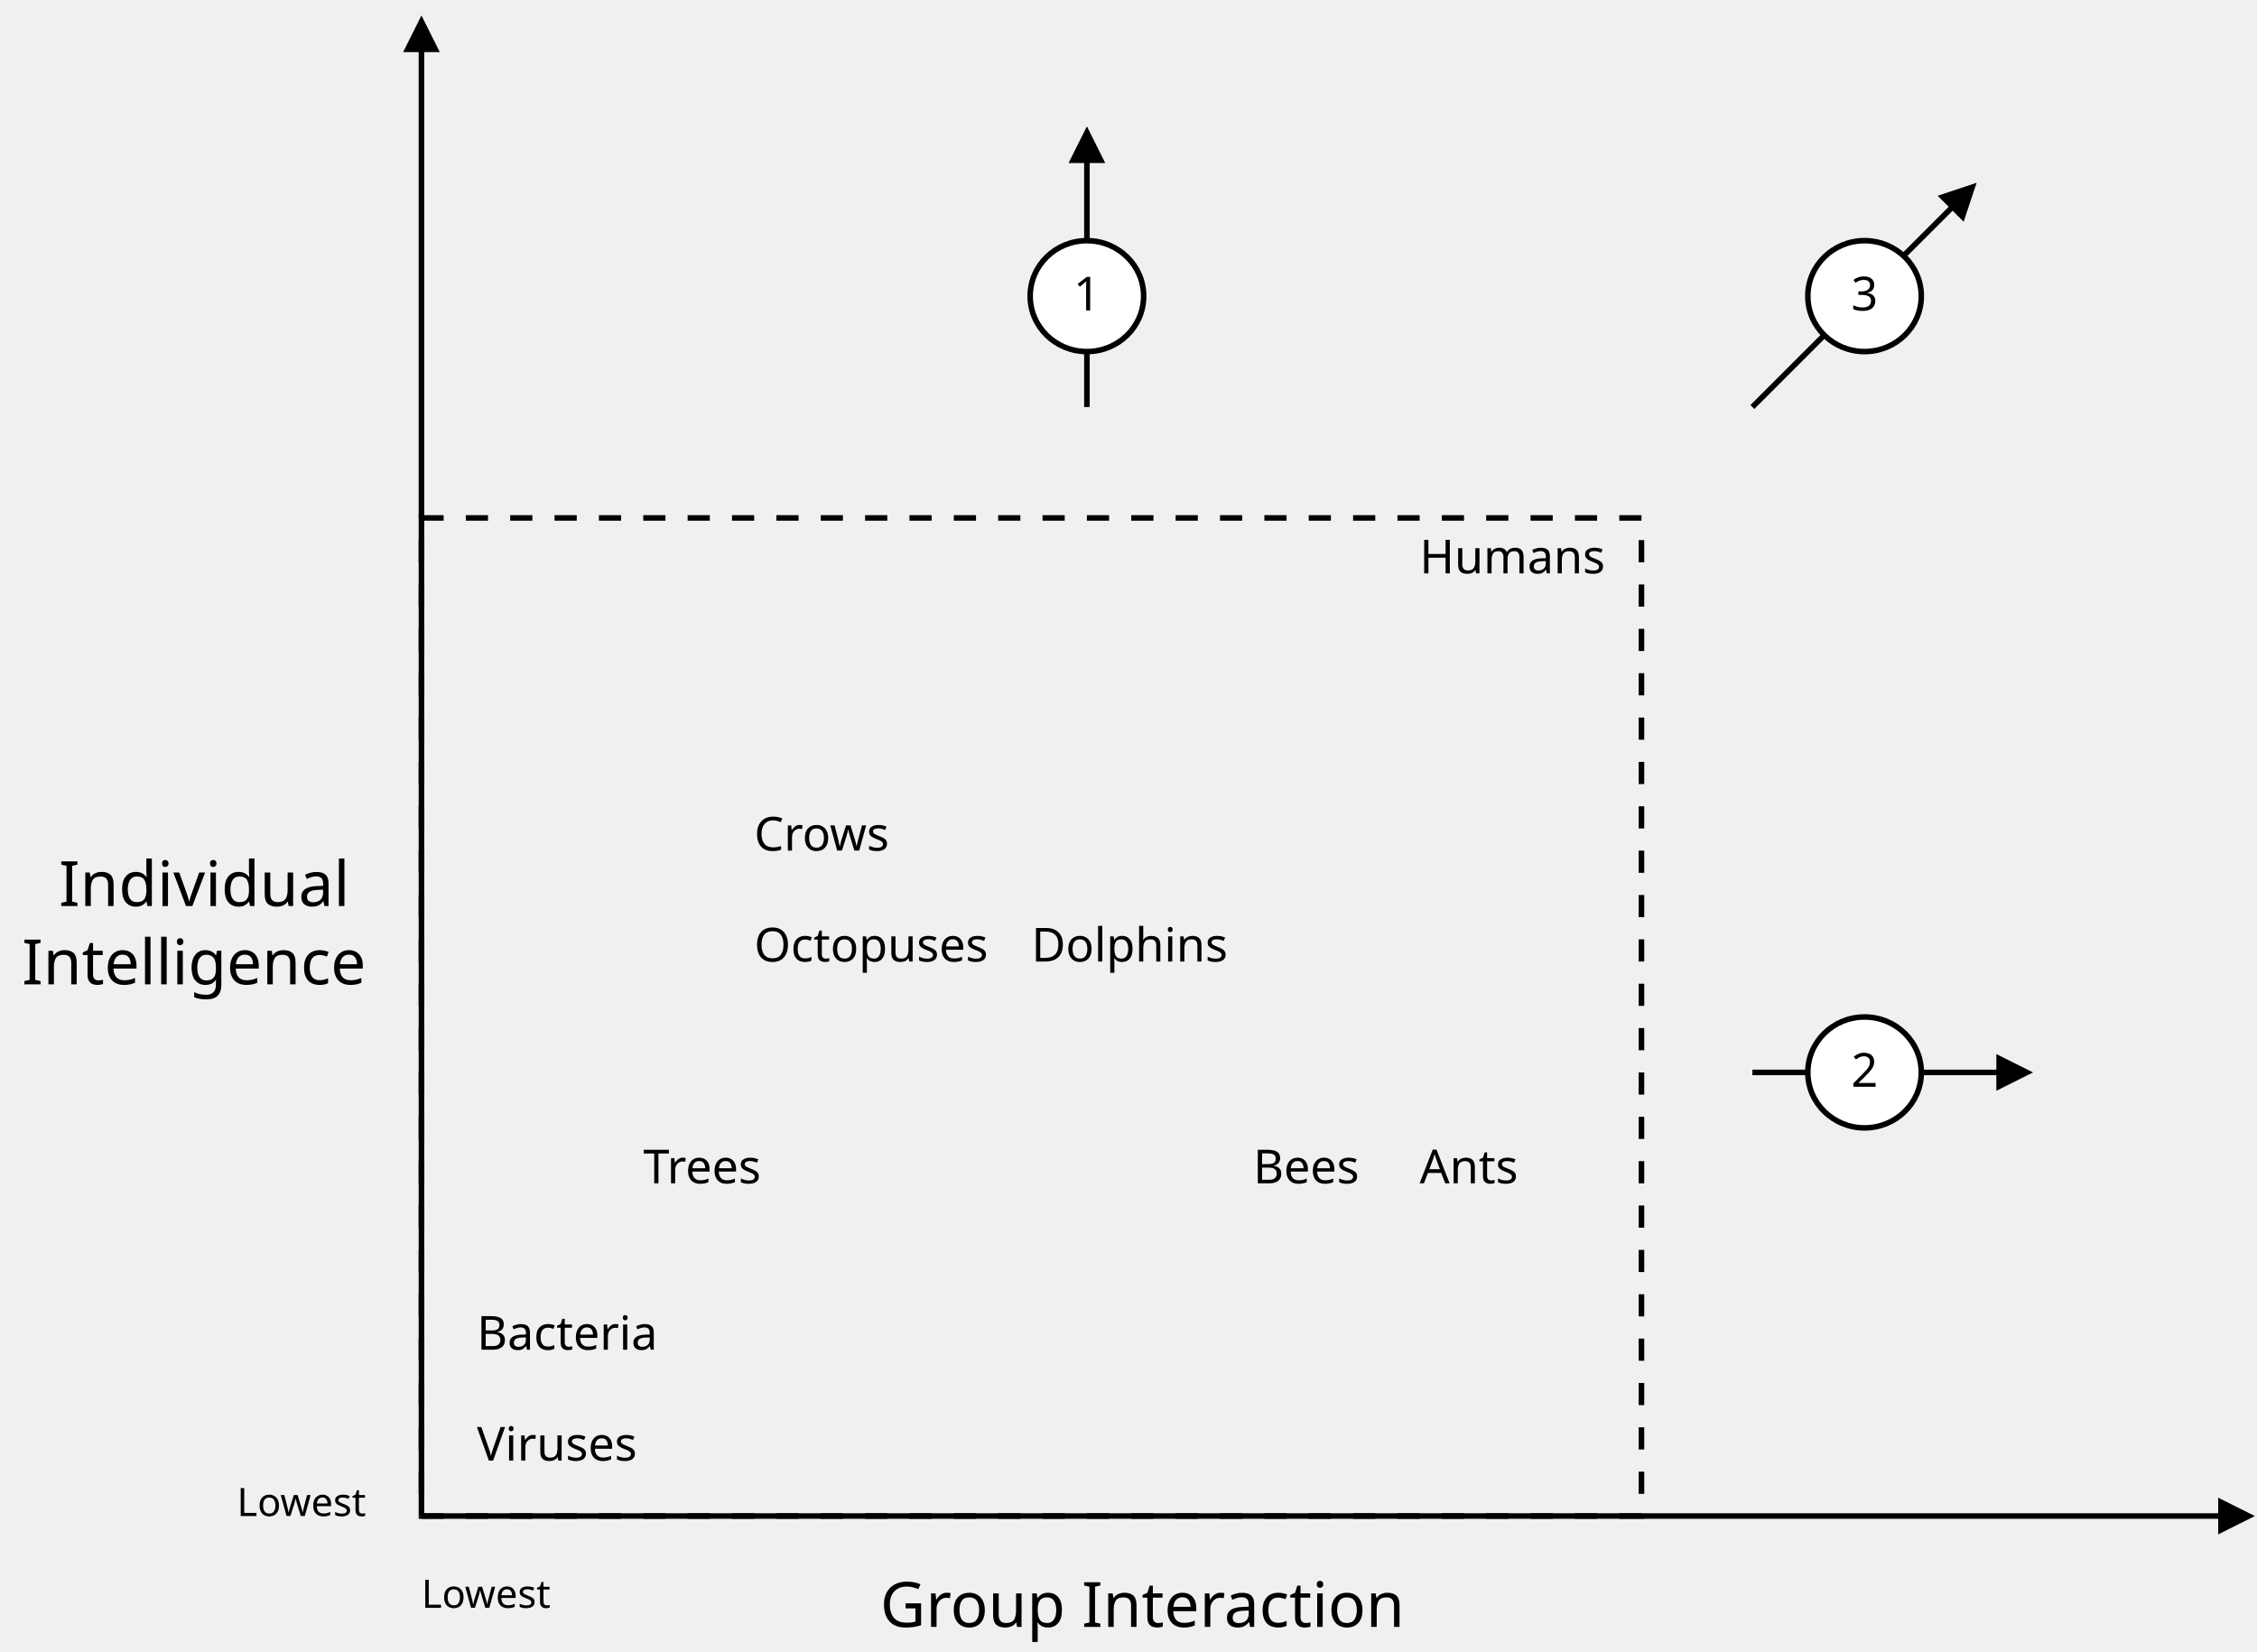
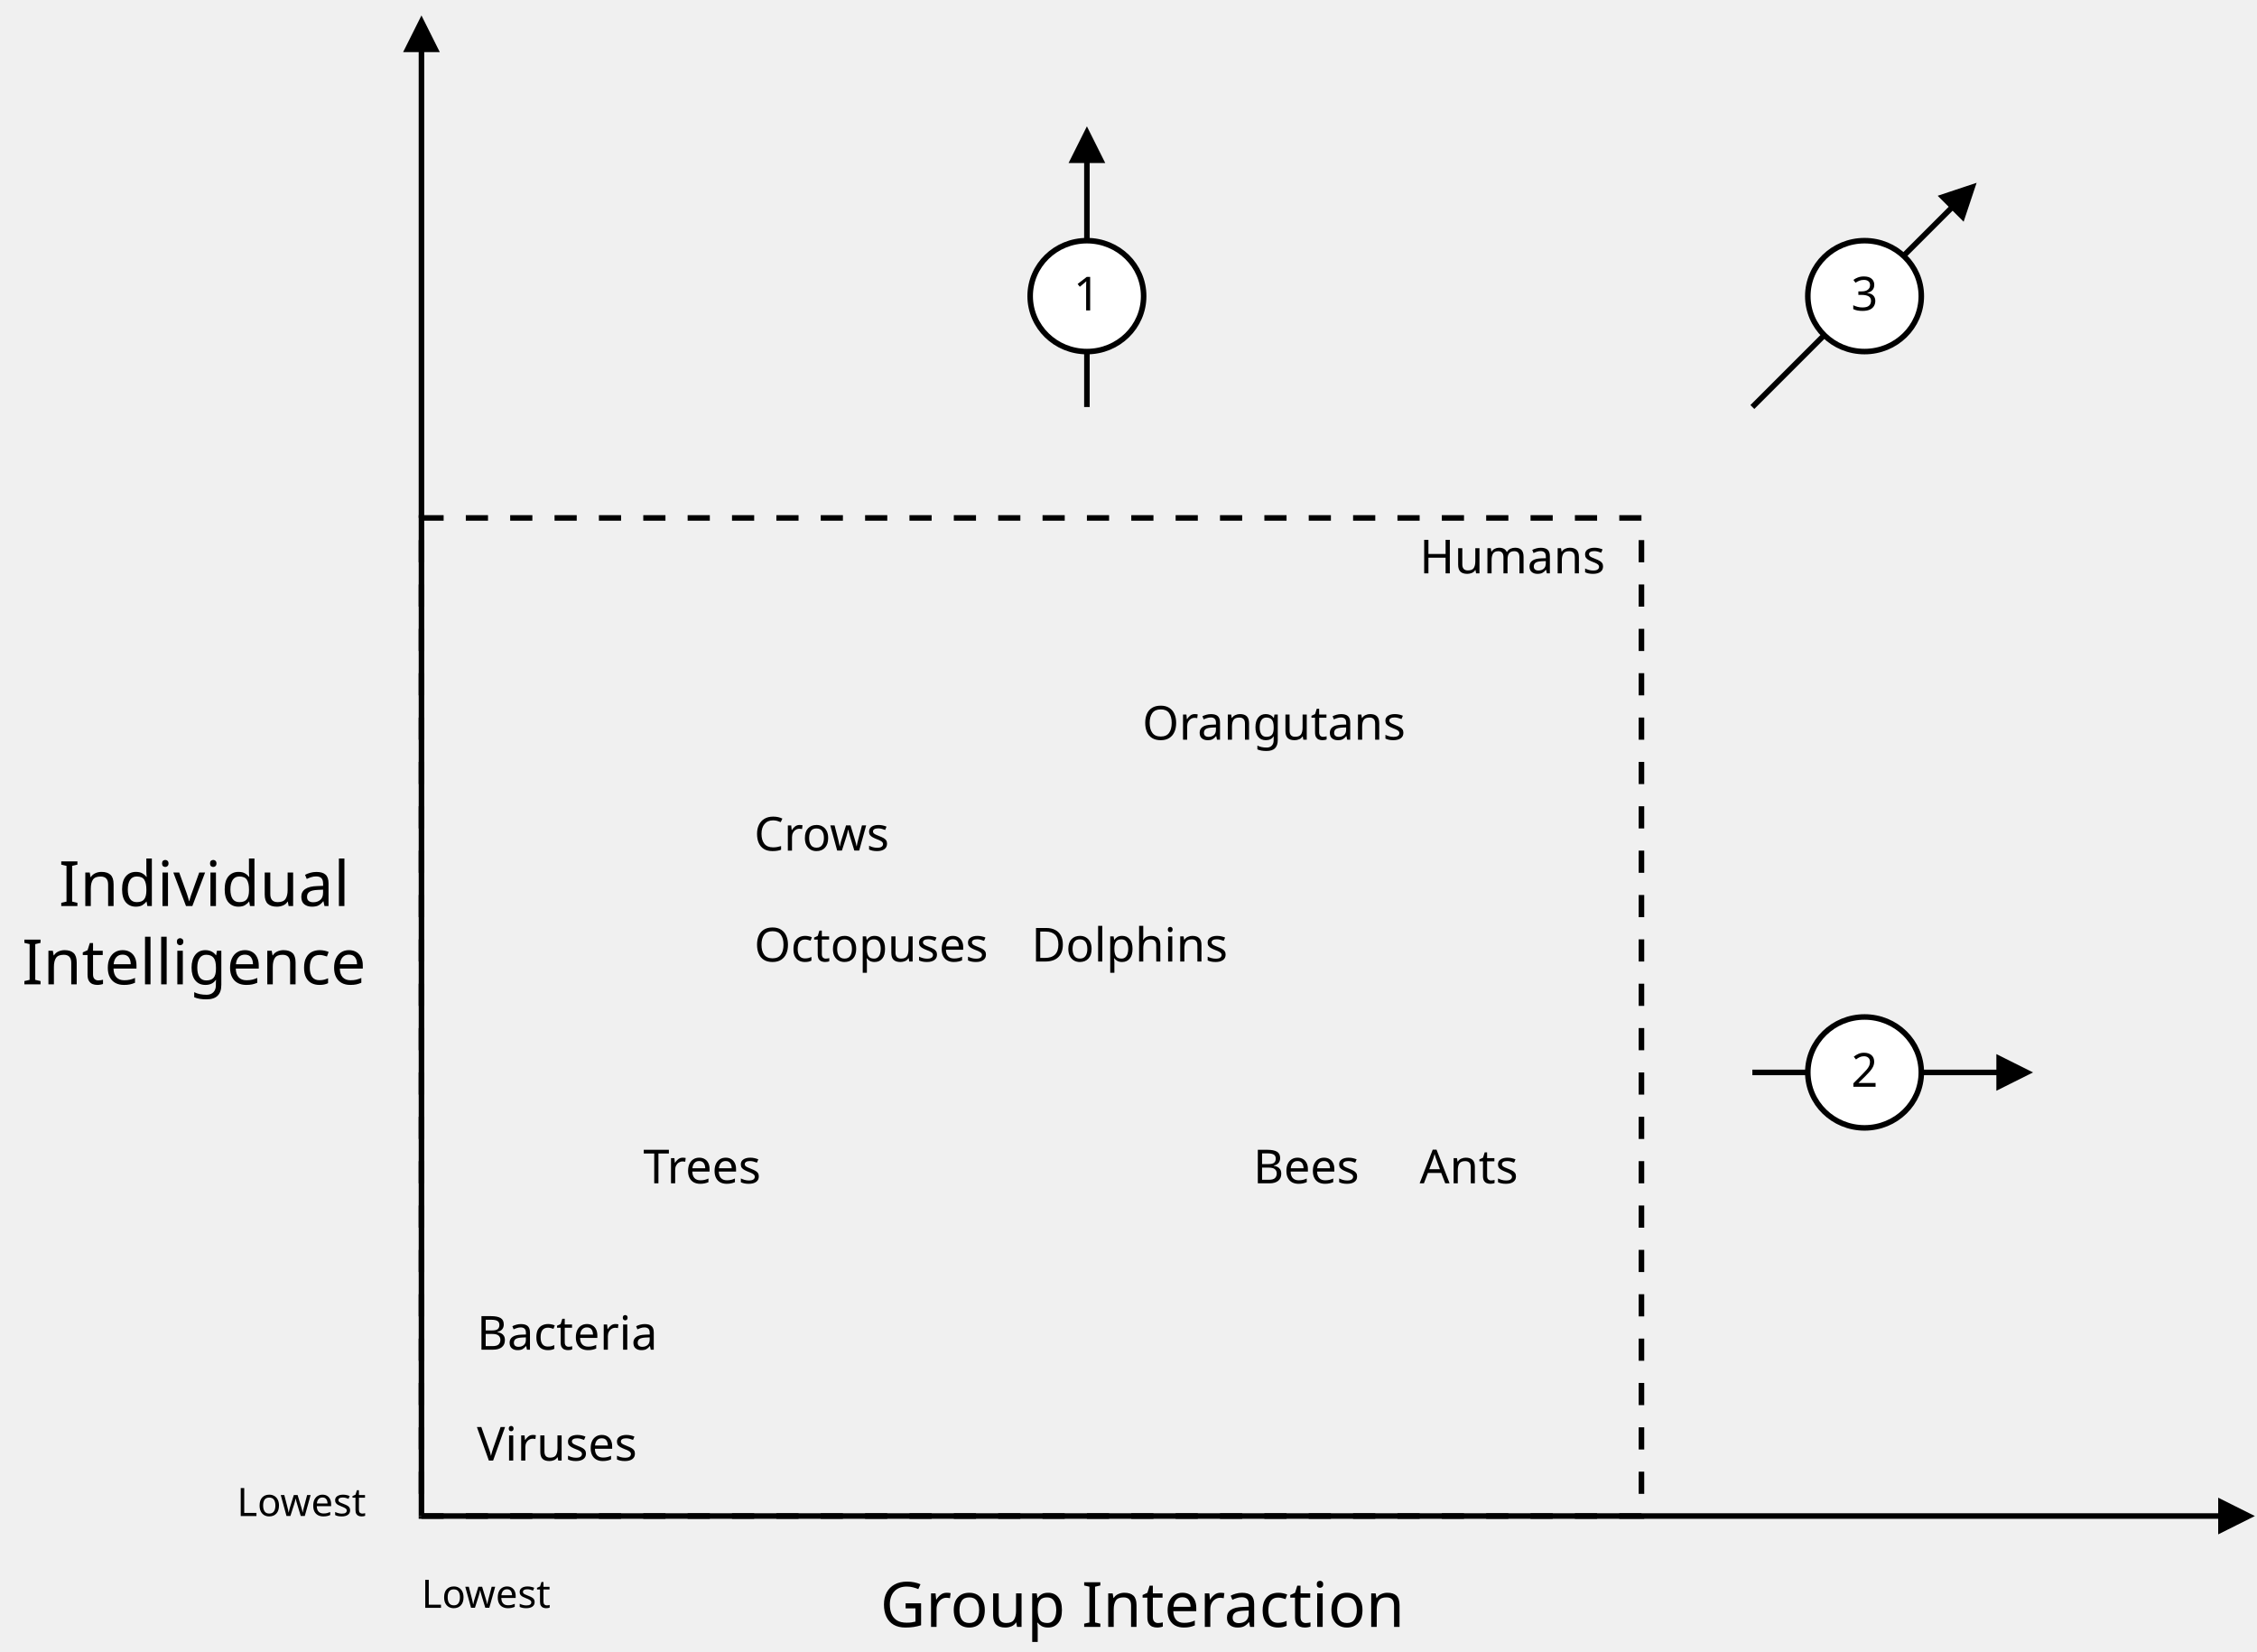
<svg xmlns="http://www.w3.org/2000/svg" width="41cm" height="30cm" viewBox="228 -23 814 588">
  <g>
    <rect style="fill: none; fill-opacity:0; stroke-width: 2; stroke-dasharray: 8; stroke: #000000" x="380" y="160" width="440" height="360" />
    <text font-size="12.8" style="fill: #000000;text-anchor:middle;font-family:sans-serif;font-style:normal;font-weight:normal" x="600" y="343.9">
      <tspan x="600" y="343.9" />
    </text>
  </g>
  <text font-size="22.578" style="fill: #000000;text-anchor:end;font-family:sans-serif;font-style:normal;font-weight:normal" x="360" y="300">
    <tspan x="360" y="300">Individual</tspan>
    <tspan x="360" y="328.222">Intelligence</tspan>
  </text>
  <text font-size="22.578" style="fill: #000000;text-anchor:middle;font-family:sans-serif;font-style:normal;font-weight:normal" x="640" y="560">
    <tspan x="640" y="560">Group Interaction</tspan>
  </text>
  <text font-size="16.933" style="fill: #000000;text-anchor:start;font-family:sans-serif;font-style:normal;font-weight:normal" x="400" y="500">
    <tspan x="400" y="500">Viruses</tspan>
  </text>
  <text font-size="16.933" style="fill: #000000;text-anchor:start;font-family:sans-serif;font-style:normal;font-weight:normal" x="400" y="460">
    <tspan x="400" y="460">Bacteria</tspan>
  </text>
  <text font-size="16.933" style="fill: #000000;text-anchor:start;font-family:sans-serif;font-style:normal;font-weight:normal" x="740" y="180">
    <tspan x="740" y="180">Humans</tspan>
  </text>
  <text font-size="16.933" style="fill: #000000;text-anchor:start;font-family:sans-serif;font-style:normal;font-weight:normal" x="460" y="400">
    <tspan x="460" y="400">Trees</tspan>
  </text>
  <text font-size="16.933" style="fill: #000000;text-anchor:start;font-family:sans-serif;font-style:normal;font-weight:normal" x="500" y="320">
    <tspan x="500" y="320">Octopuses</tspan>
  </text>
  <text font-size="16.933" style="fill: #000000;text-anchor:start;font-family:sans-serif;font-style:normal;font-weight:normal" x="600" y="320">
    <tspan x="600" y="320">Dolphins</tspan>
  </text>
  <text font-size="16.933" style="fill: #000000;text-anchor:start;font-family:sans-serif;font-style:normal;font-weight:normal" x="680" y="400">
    <tspan x="680" y="400">Bees</tspan>
  </text>
  <text font-size="16.933" style="fill: #000000;text-anchor:start;font-family:sans-serif;font-style:normal;font-weight:normal" x="740" y="400">
    <tspan x="740" y="400">Ants</tspan>
  </text>
  <text font-size="14.111" style="fill: #000000;text-anchor:start;font-family:sans-serif;font-style:normal;font-weight:normal" x="380" y="553.1">
    <tspan x="380" y="553.1">Lowest</tspan>
  </text>
  <text font-size="14.111" style="fill: #000000;text-anchor:end;font-family:sans-serif;font-style:normal;font-weight:normal" x="360" y="520">
    <tspan x="360" y="520">Lowest</tspan>
  </text>
  <text font-size="16.933" style="fill: #000000;text-anchor:start;font-family:sans-serif;font-style:normal;font-weight:normal" x="500" y="280">
    <tspan x="500" y="280">Crows</tspan>
  </text>
  <g>
    <line style="fill: none; fill-opacity:0; stroke-width: 2; stroke: #000000" x1="380" y1="520" x2="1029" y2="520" />
    <polygon style="fill: #000000" points="1029,525 1039,520 1029,515 " />
    <polygon style="fill: none; fill-opacity:0; stroke-width: 2; stroke: #000000" points="1029,525 1039,520 1029,515 " />
  </g>
  <g>
    <line style="fill: none; fill-opacity:0; stroke-width: 2; stroke: #000000" x1="380" y1="520" x2="380" y2="-9" />
    <polygon style="fill: #000000" points="385,-9 380,-19 375,-9 " />
    <polygon style="fill: none; fill-opacity:0; stroke-width: 2; stroke: #000000" points="385,-9 380,-19 375,-9 " />
  </g>
  <g>
    <g>
      <line style="fill: none; fill-opacity:0; stroke-width: 2; stroke: #000000" x1="620" y1="120" x2="620" y2="31" />
      <polygon style="fill: #000000" points="625,31 620,21 615,31 " />
      <polygon style="fill: none; fill-opacity:0; stroke-width: 2; stroke: #000000" points="625,31 620,21 615,31 " />
    </g>
    <g>
      <ellipse style="fill: #ffffff" cx="620" cy="80" rx="20.464" ry="20" />
      <ellipse style="fill: none; fill-opacity:0; stroke-width: 2; stroke: #000000" cx="620" cy="80" rx="20.464" ry="20" />
      <text font-size="16.933" style="fill: #000000;text-anchor:middle;font-family:sans-serif;font-style:normal;font-weight:normal" x="620" y="85.167">
        <tspan x="620" y="85.167">1</tspan>
      </text>
    </g>
  </g>
  <g>
    <g>
      <line style="fill: none; fill-opacity:0; stroke-width: 2; stroke: #000000" x1="860" y1="120" x2="932.222" y2="47.778" />
      <polygon style="fill: #000000" points="935.757,51.314 939.293,40.707 928.686,44.243 " />
      <polygon style="fill: none; fill-opacity:0; stroke-width: 2; stroke: #000000" points="935.757,51.314 939.293,40.707 928.686,44.243 " />
    </g>
    <g>
      <ellipse style="fill: #ffffff" cx="900.464" cy="80" rx="20.464" ry="20" />
      <ellipse style="fill: none; fill-opacity:0; stroke-width: 2; stroke: #000000" cx="900.464" cy="80" rx="20.464" ry="20" />
      <text font-size="16.933" style="fill: #000000;text-anchor:middle;font-family:sans-serif;font-style:normal;font-weight:normal" x="900.464" y="85.167">
        <tspan x="900.464" y="85.167">3</tspan>
      </text>
    </g>
  </g>
  <g>
    <g>
      <line style="fill: none; fill-opacity:0; stroke-width: 2; stroke: #000000" x1="860" y1="360" x2="949" y2="360" />
      <polygon style="fill: #000000" points="949,365 959,360 949,355 " />
      <polygon style="fill: none; fill-opacity:0; stroke-width: 2; stroke: #000000" points="949,365 959,360 949,355 " />
    </g>
    <g>
      <ellipse style="fill: #ffffff" cx="900.464" cy="360" rx="20.464" ry="20" />
      <ellipse style="fill: none; fill-opacity:0; stroke-width: 2; stroke: #000000" cx="900.464" cy="360" rx="20.464" ry="20" />
      <text font-size="16.933" style="fill: #000000;text-anchor:middle;font-family:sans-serif;font-style:normal;font-weight:normal" x="900.464" y="365.167">
        <tspan x="900.464" y="365.167">2</tspan>
      </text>
    </g>
  </g>
+   <text font-size="16.933" style="fill: #000000;text-anchor:start;font-family:sans-serif;font-style:normal;font-weight:normal" x="640" y="240">
+     <tspan x="640" y="240">Orangutans</tspan>
+   </text>
</svg>
